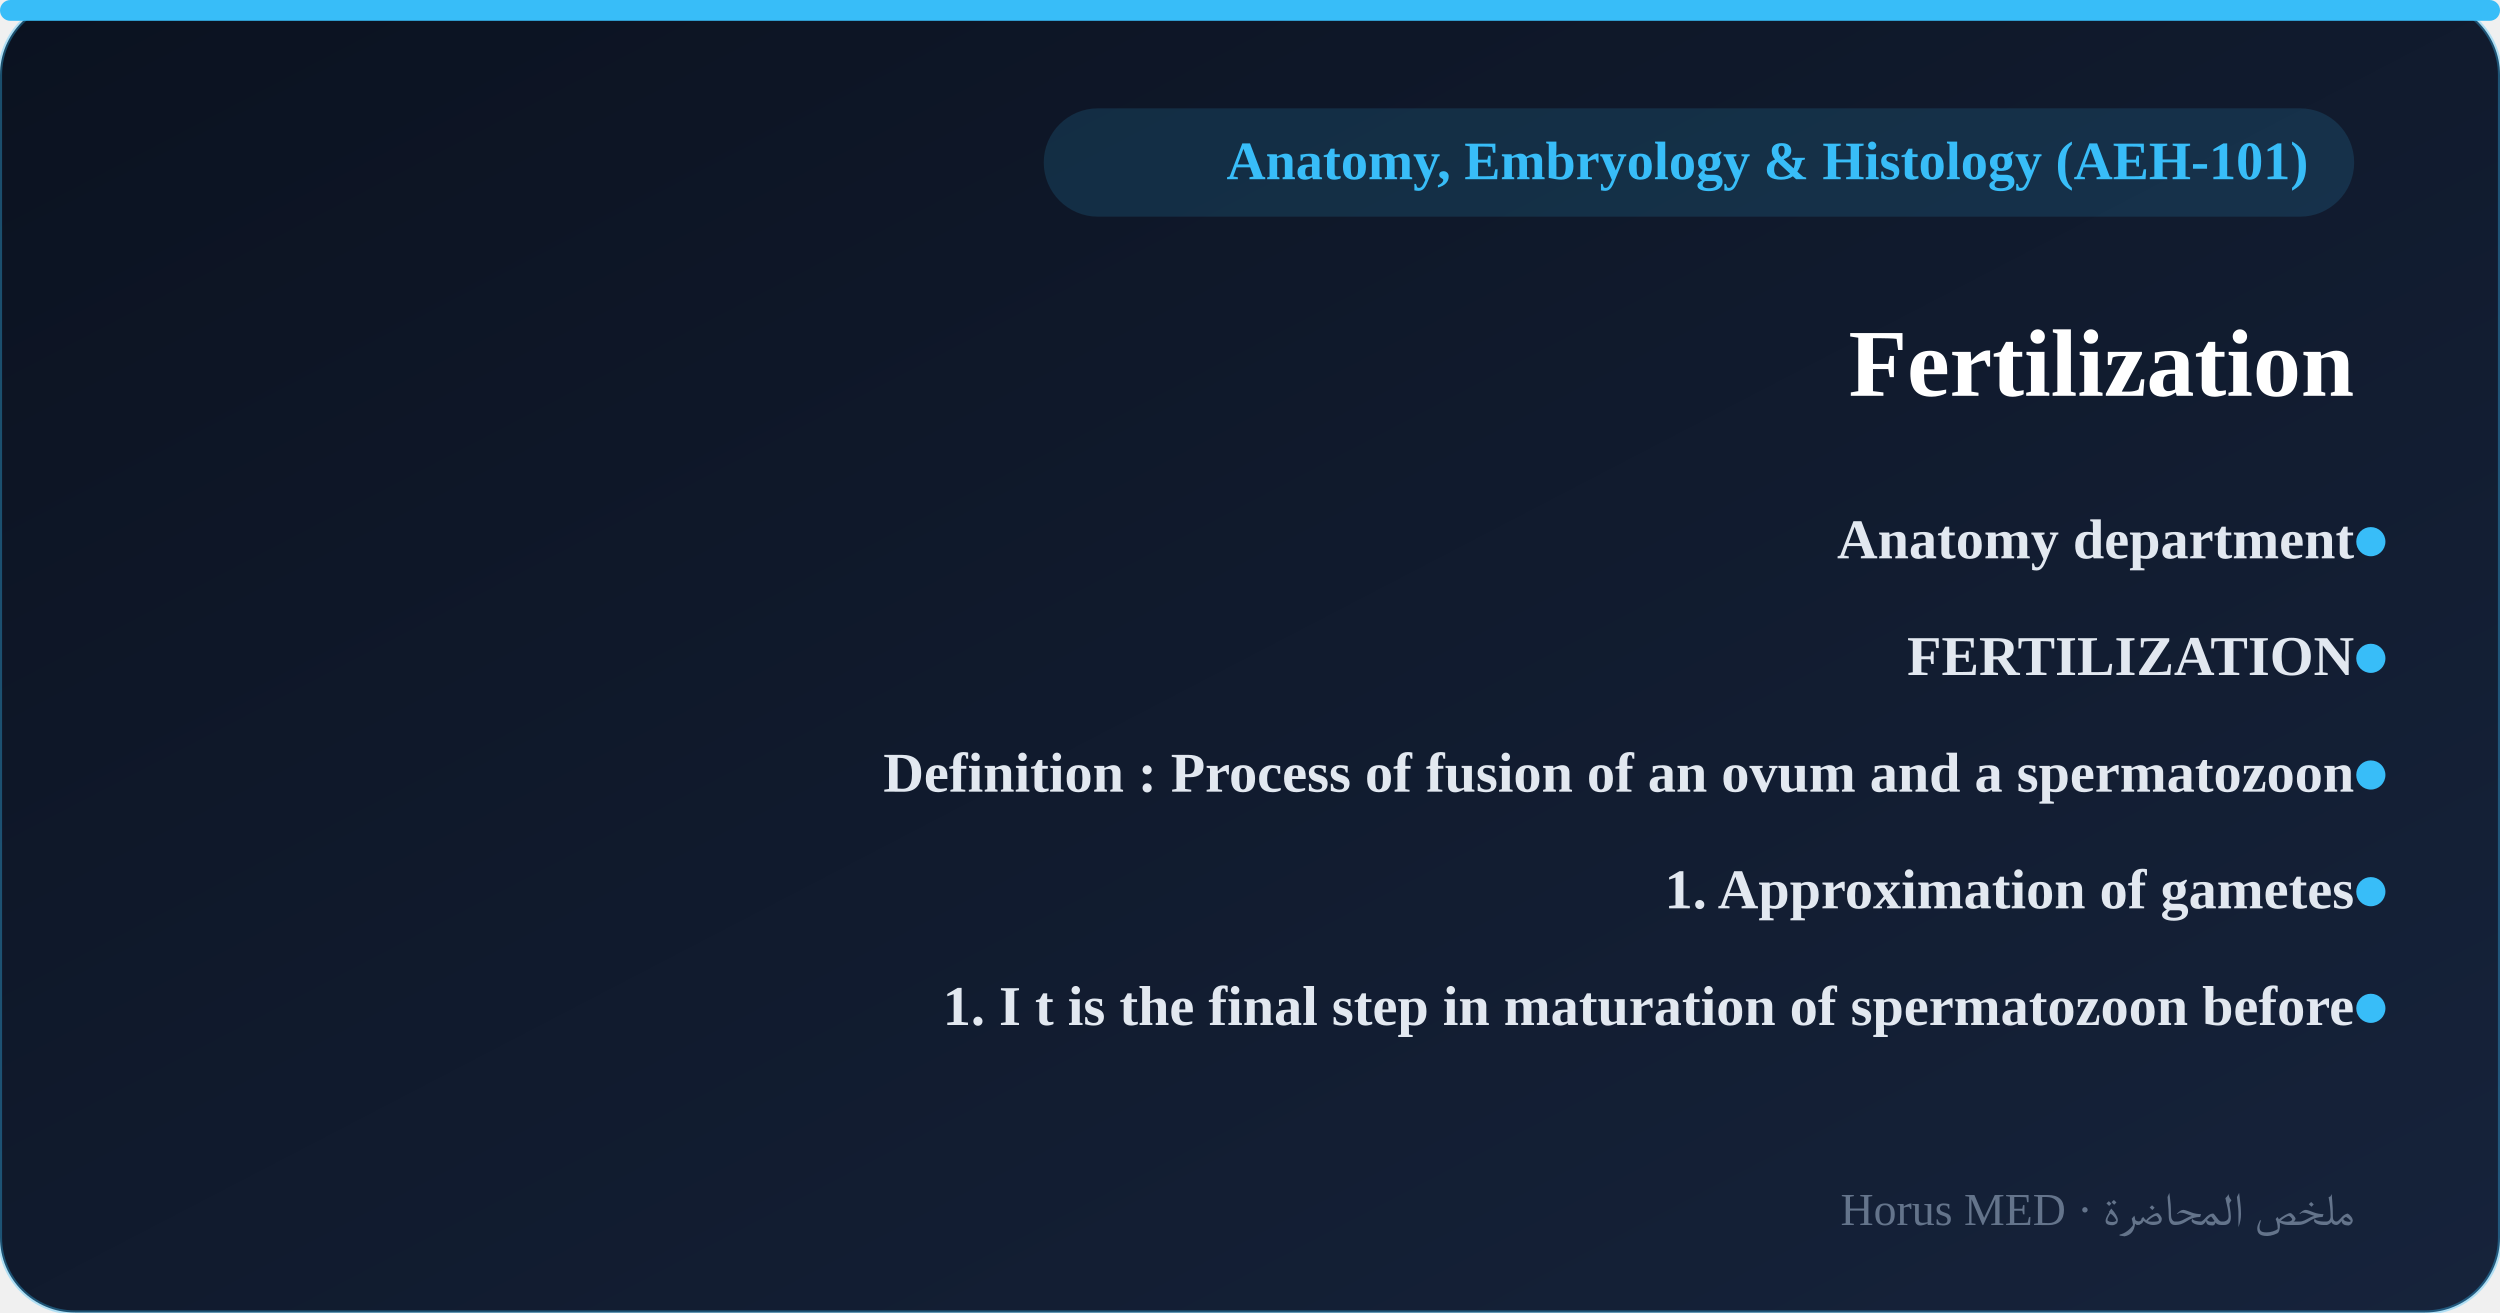
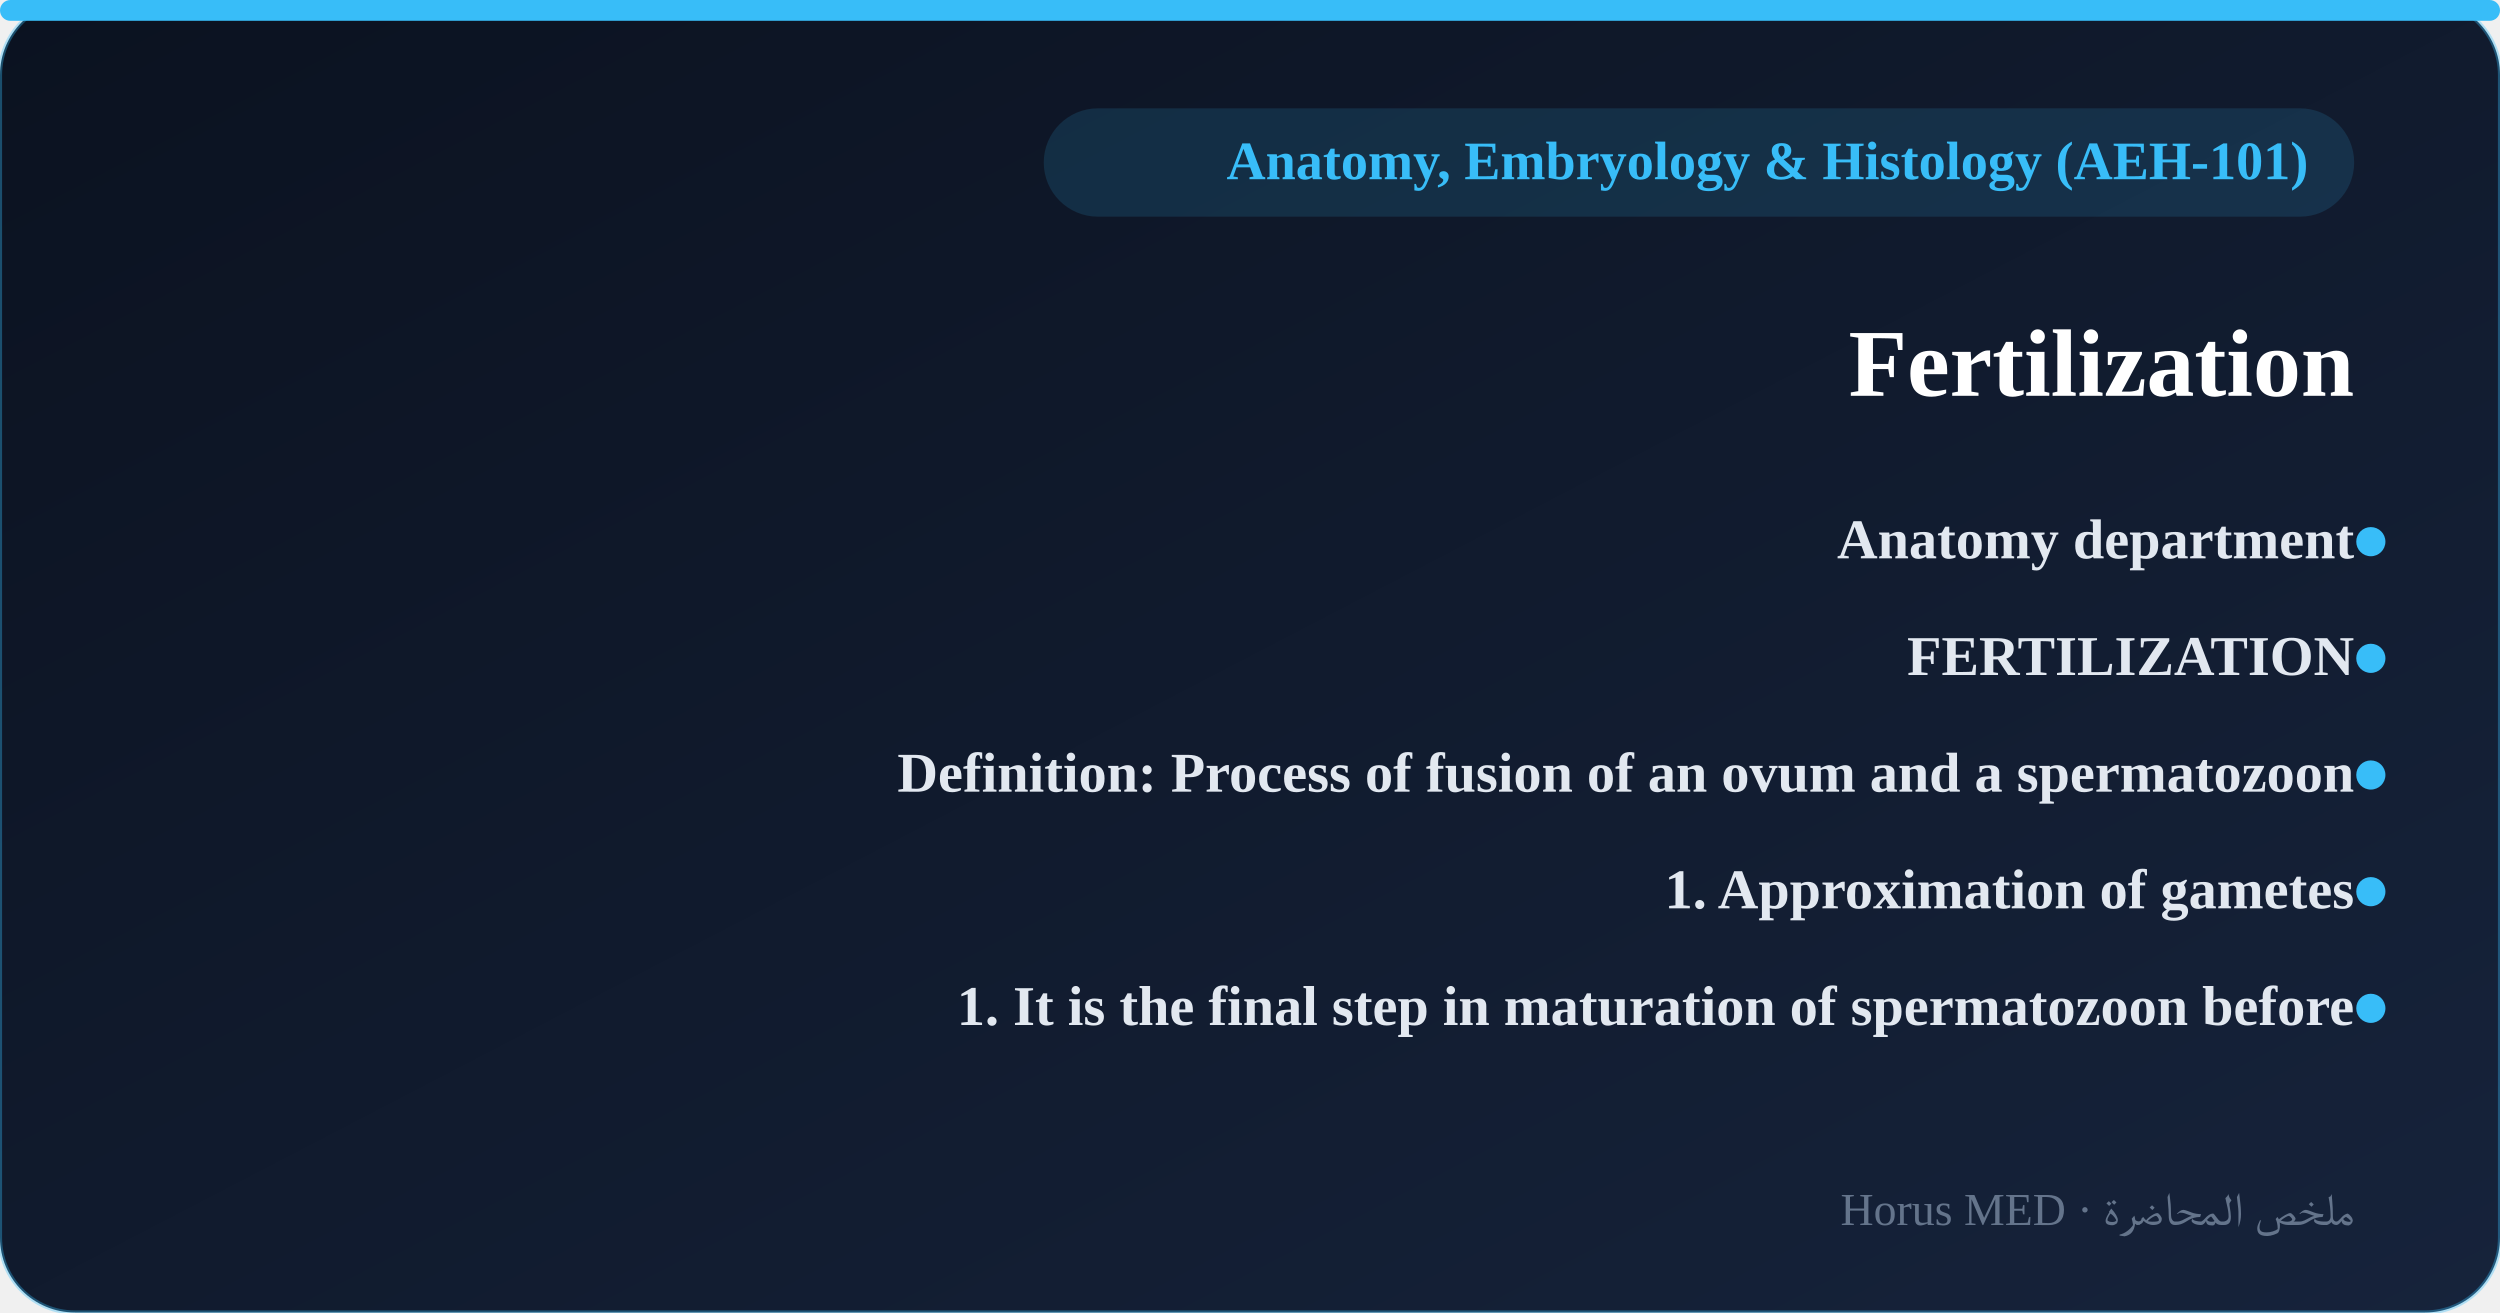
<svg xmlns="http://www.w3.org/2000/svg" width="1200" height="630" viewBox="0 0 1200 630">
  <defs>
    <linearGradient id="bg" x1="0" y1="0" x2="1" y2="1">
      <stop offset="0" stop-color="#0b1220" />
      <stop offset="1" stop-color="#16233b" />
    </linearGradient>
  </defs>
  <rect width="1200" height="630" rx="36" fill="url(#bg)" />
  <rect width="1200" height="630" rx="36" fill="none" stroke="#38bdf8" stroke-opacity="0.35" stroke-width="2" />
  <rect x="0" y="0" width="1200" height="10" rx="5" fill="#38bdf8" />
  <rect x="501" y="52" width="629" height="52" rx="26" fill="#38bdf8" fill-opacity="0.14" />
  <text x="1108" y="86" text-anchor="end" font-size="26" fill="#38bdf8" font-weight="700">Anatomy, Embryology &amp; Histology (AEH-101)</text>
  <text x="1130" y="190" text-anchor="end" font-size="46" fill="#ffffff" font-weight="800">
    <tspan x="1130" dy="0">Fertilization</tspan>
  </text>
  <circle cx="1138" cy="260" r="7" fill="#38bdf8" />
  <text x="1130" y="268" text-anchor="end" font-size="27" fill="#e2e8f0" font-weight="600">Anatomy department</text>
  <circle cx="1138" cy="316" r="7" fill="#38bdf8" />
  <text x="1130" y="324" text-anchor="end" font-size="27" fill="#e2e8f0" font-weight="600">FERTILIZATION</text>
  <circle cx="1138" cy="372" r="7" fill="#38bdf8" />
-   <text x="1130" y="380" text-anchor="end" font-size="27" fill="#e2e8f0" font-weight="600">Definition : Process of fusion of an ovum and a spermatozoon</text>
+   <text x="1130" y="380" text-anchor="end" font-size="27" fill="#e2e8f0" font-weight="600">Definition: Process of fusion of an ovum and a spermatozoon</text>
  <circle cx="1138" cy="428" r="7" fill="#38bdf8" />
  <text x="1130" y="436" text-anchor="end" font-size="27" fill="#e2e8f0" font-weight="600">1. Approximation of gametes</text>
  <circle cx="1138" cy="484" r="7" fill="#38bdf8" />
-   <text x="1130" y="492" text-anchor="end" font-size="27" fill="#e2e8f0" font-weight="600">1. I t is the final step in maturation of spermatozoon before</text>
+   <text x="1130" y="492" text-anchor="end" font-size="27" fill="#e2e8f0" font-weight="600">1. It is the final step in maturation of spermatozoon before</text>
  <text x="1130" y="588" text-anchor="end" font-size="22" fill="#64748b">Horus MED · ملخص المحاضرة</text>
</svg>
